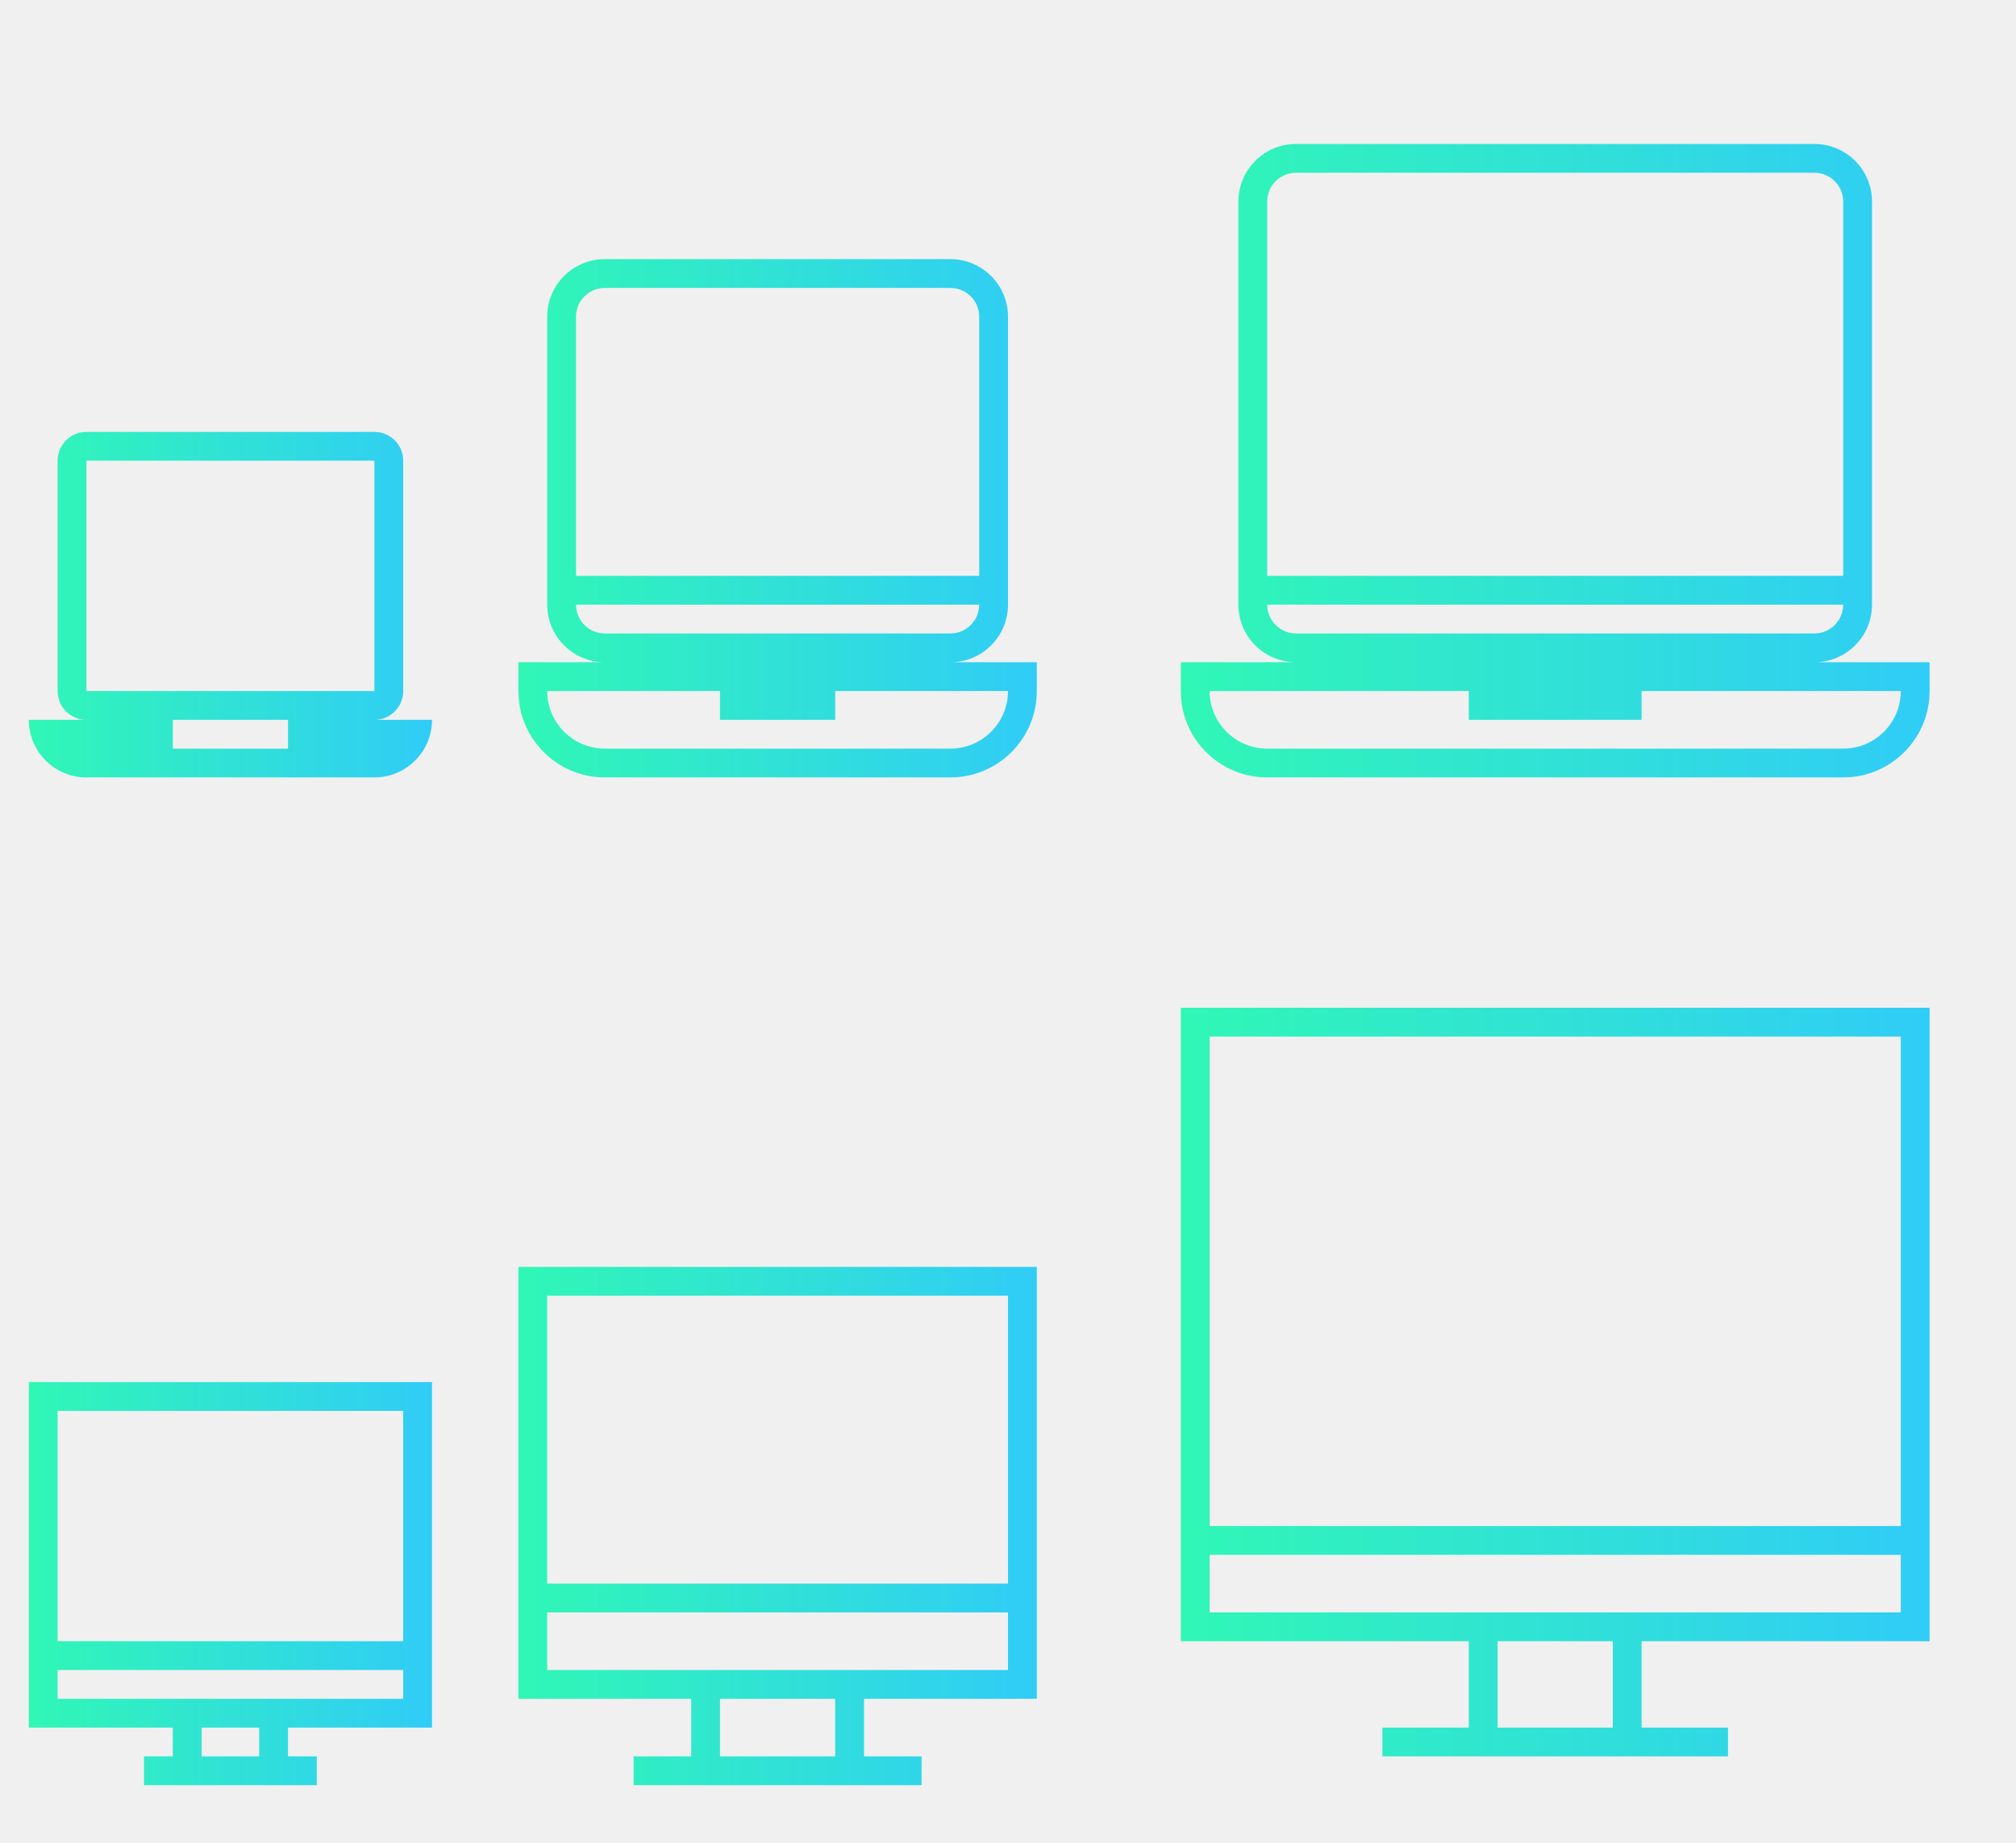
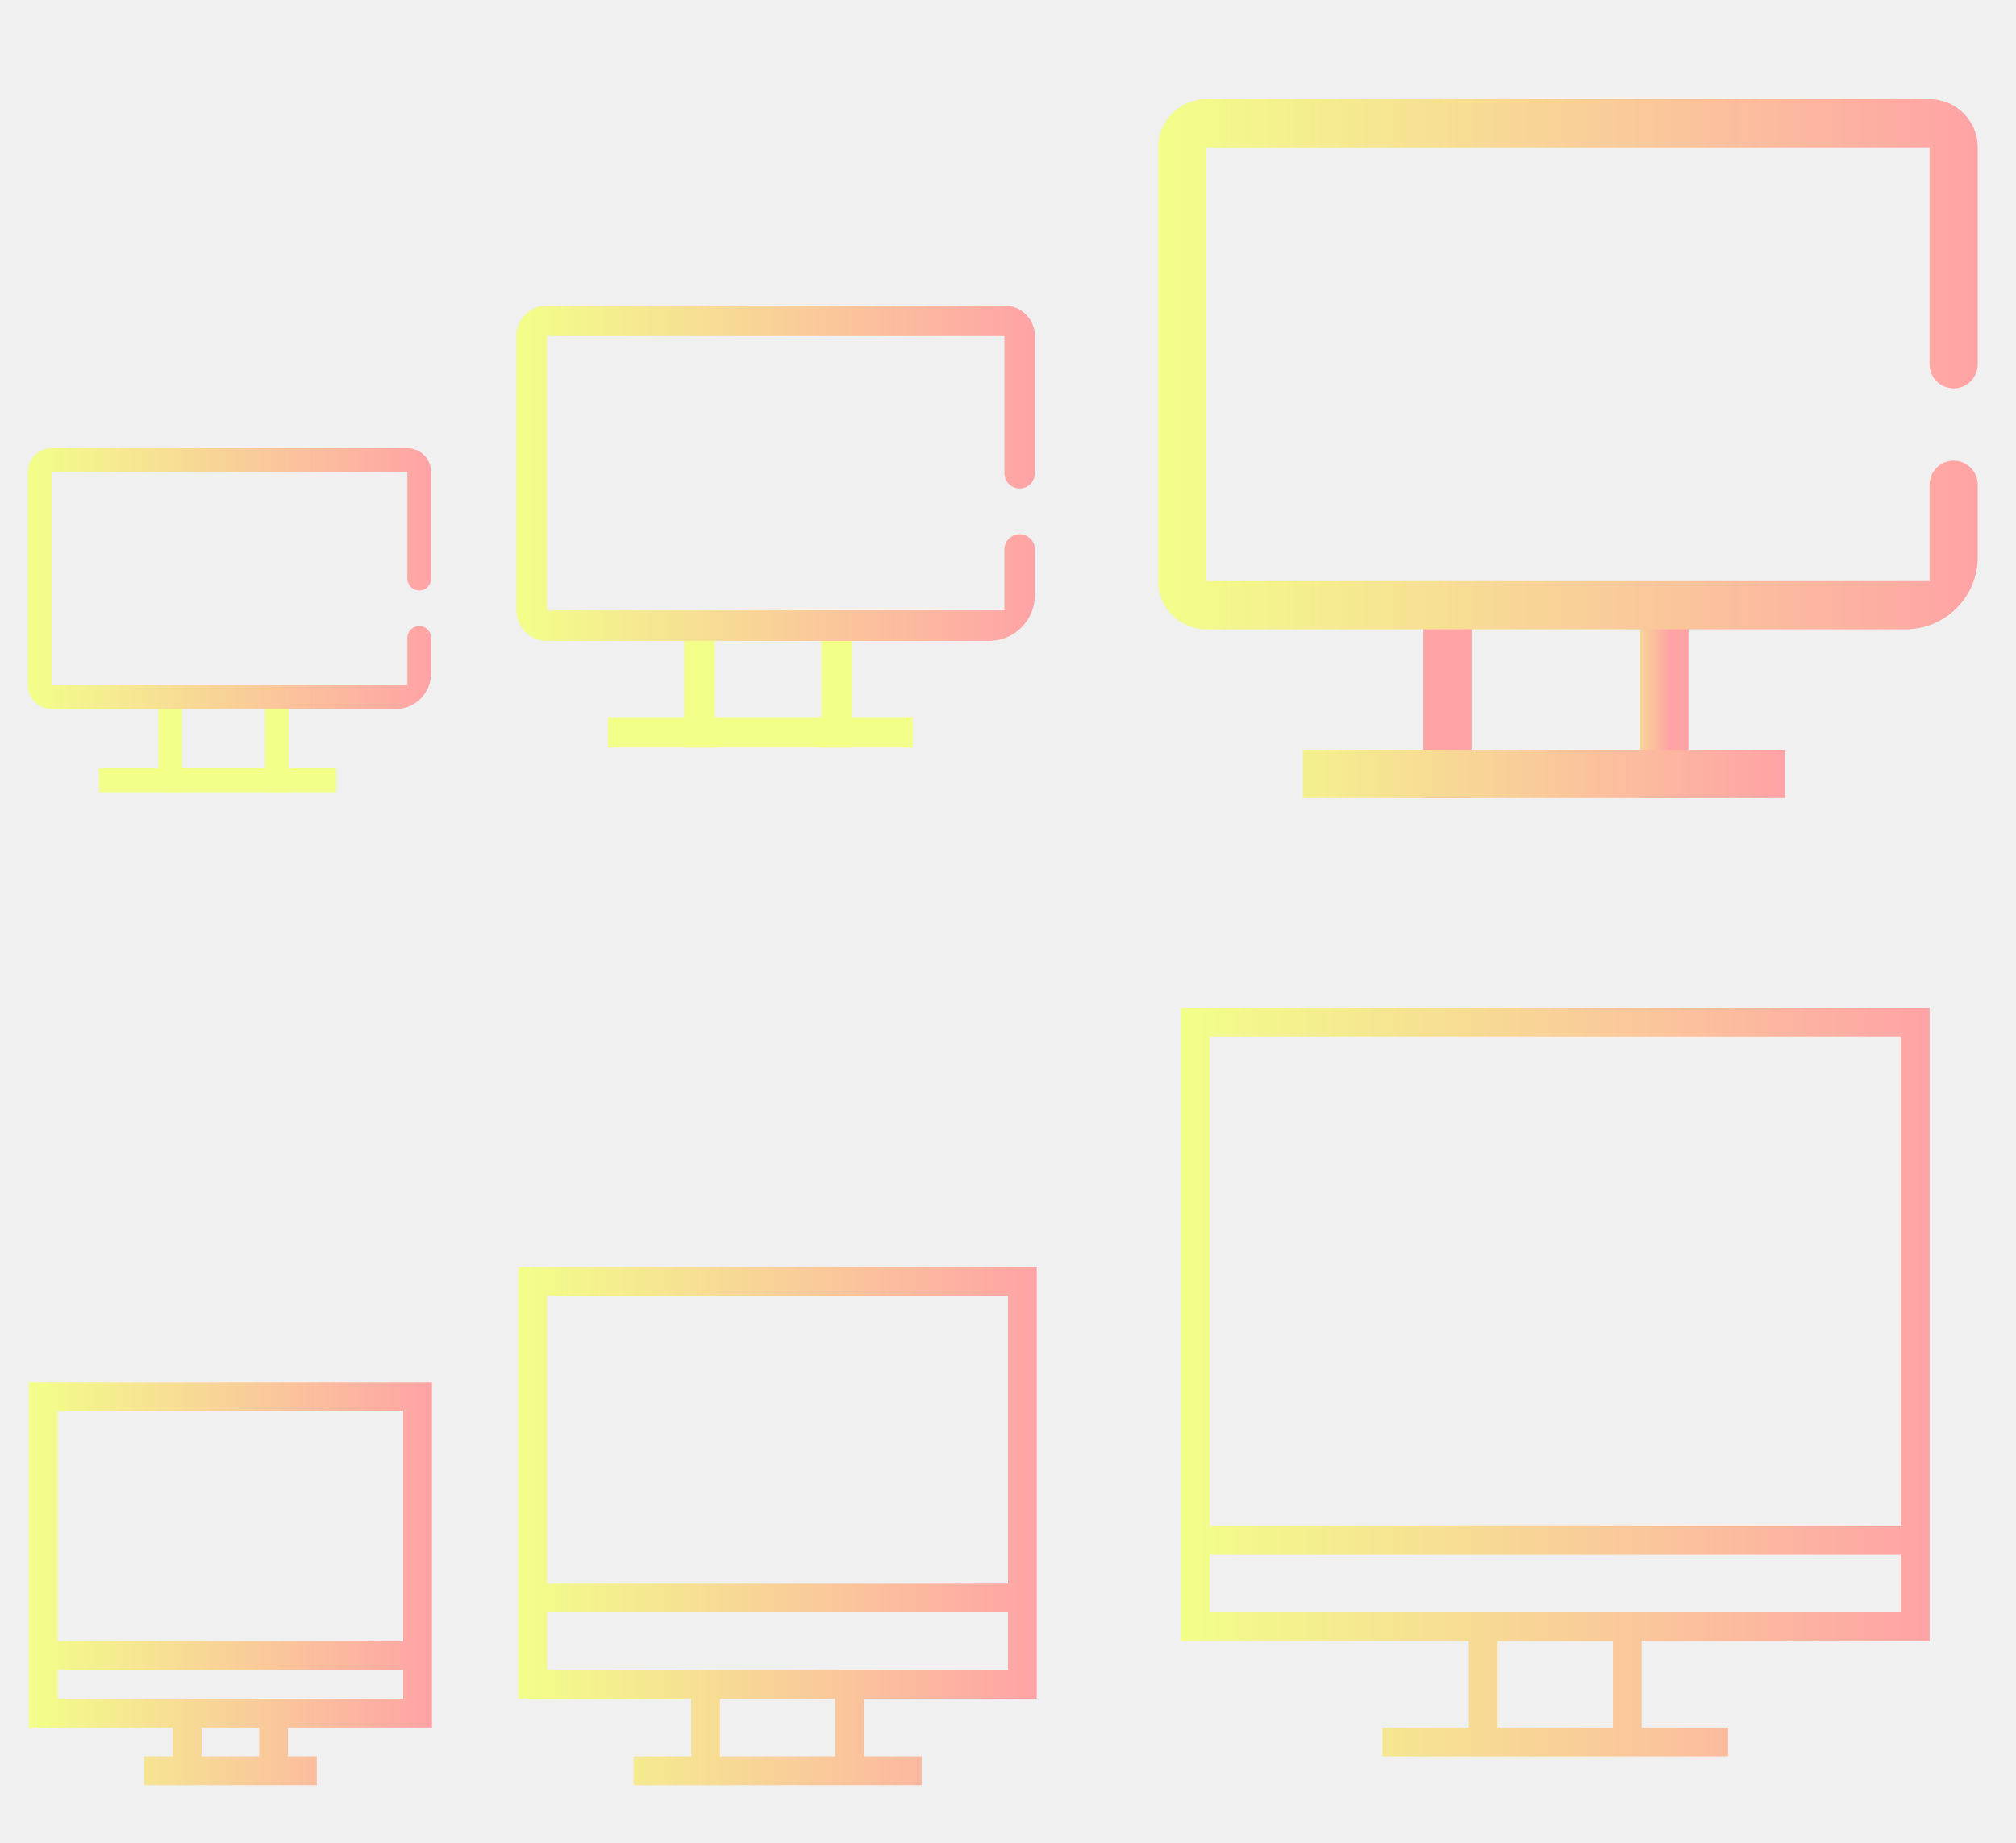
<svg xmlns="http://www.w3.org/2000/svg" xmlns:xlink="http://www.w3.org/1999/xlink" id="svg2" width="70" height="64" version="1.0">
  <defs id="defs5">
-     <linearGradient id="linearGradient909">
-       <stop id="stop905" offset="0" style="stop-color:#30f7b5;stop-opacity:1" />
-       <stop id="stop907" offset="1" style="stop-color:#30ccf7;stop-opacity:1" />
-     </linearGradient>
-     <linearGradient id="linearGradient903">
-       <stop id="stop899" offset="0" style="stop-color:#30f7b5;stop-opacity:1" />
-       <stop id="stop901" offset="1" style="stop-color:#30ccf7;stop-opacity:1" />
-     </linearGradient>
-     <linearGradient id="linearGradient897">
-       <stop id="stop893" offset="0" style="stop-color:#30f7b5;stop-opacity:1" />
-       <stop id="stop895" offset="1" style="stop-color:#30ccf7;stop-opacity:1" />
-     </linearGradient>
-     <linearGradient id="linearGradient891">
-       <stop id="stop887" offset="0" style="stop-color:#30f7b5;stop-opacity:1" />
-       <stop id="stop889" offset="1" style="stop-color:#30ccf7;stop-opacity:1" />
-     </linearGradient>
-     <linearGradient id="linearGradient885">
-       <stop id="stop881" offset="0" style="stop-color:#30f7b5;stop-opacity:1" />
-       <stop id="stop883" offset="1" style="stop-color:#30ccf7;stop-opacity:1" />
-     </linearGradient>
    <linearGradient id="linearGradient834">
-       <stop style="stop-color:#30f7b5;stop-opacity:1" offset="0" id="stop830" />
-       <stop style="stop-color:#30ccf7;stop-opacity:1" offset="1" id="stop832" />
+       <stop style="stop-color:#f2ff89;stop-opacity:1" offset="0" id="stop830" />
+       <stop style="stop-color:#ffa3a6;stop-opacity:1" offset="1" id="stop832" />
    </linearGradient>
    <style id="current-color-scheme" type="text/css">
      .ColorScheme-Text {
        color:#31363b;
      }
      .ColorScheme-Background{
        color:#E9E8E8;
      }
      .ColorScheme-ViewText {
        color:#000000;
      }
      .ColorScheme-ViewBackground{
        color:#ffffff;
      }
      .ColorScheme-ViewHover {
        color:#000000;
      }
      .ColorScheme-ViewFocus{
        color:#5a5a5a;
      }
      .ColorScheme-ButtonText {
        color:#000000;
      }
      .ColorScheme-ButtonBackground{
        color:#E9E8E8;
      }
      .ColorScheme-ButtonHover {
        color:#1489ff;
      }
      .ColorScheme-ButtonFocus{
        color:#2B74C7;
      }
</style>
-     <linearGradient xlink:href="#linearGradient897" id="linearGradient836" x1="3" y1="16" x2="29" y2="16" gradientUnits="userSpaceOnUse" />
    <linearGradient xlink:href="#linearGradient834" id="linearGradient844" x1="22" y1="32" x2="48" y2="32" gradientUnits="userSpaceOnUse" />
-     <linearGradient xlink:href="#linearGradient909" id="linearGradient852" x1="18" y1="53" x2="36" y2="53" gradientUnits="userSpaceOnUse" />
-     <linearGradient xlink:href="#linearGradient903" id="linearGradient860" x1="1" y1="55" x2="15" y2="55" gradientUnits="userSpaceOnUse" />
-     <linearGradient xlink:href="#linearGradient891" id="linearGradient868" x1="2" y1="11" x2="20" y2="11" gradientUnits="userSpaceOnUse" />
-     <linearGradient xlink:href="#linearGradient885" id="linearGradient876" x1="1" y1="8" x2="15" y2="8" gradientUnits="userSpaceOnUse" />
+     <linearGradient xlink:href="#linearGradient834" id="linearGradient852" x1="18" y1="53" x2="36" y2="53" gradientUnits="userSpaceOnUse" />
+     <linearGradient xlink:href="#linearGradient834" id="linearGradient860" x1="1" y1="55" x2="15" y2="55" gradientUnits="userSpaceOnUse" />
+     <linearGradient gradientUnits="userSpaceOnUse" gradientTransform="scale(2.563982,0.3900184)" id="_lgradient_18" x1="15.236" y1="46.129" x2="20.364" y2="46.129">
+       <stop offset="0%" stop-opacity="1" style="stop-color:rgb(242,255,137)" id="stop66" />
+       <stop offset="100%" stop-opacity="1" style="stop-color:rgb(255,163,166)" id="stop68" />
+     </linearGradient>
+     <linearGradient gradientUnits="userSpaceOnUse" gradientTransform="scale(2.563981,0.3900185)" id="_lgradient_19" x1="21.758" y1="46.129" x2="26.886" y2="46.129">
+       <stop offset="0%" stop-opacity="1" style="stop-color:rgb(242,255,137)" id="stop73" />
+       <stop offset="100%" stop-opacity="1" style="stop-color:rgb(255,163,166)" id="stop75" />
+     </linearGradient>
+     <linearGradient gradientUnits="userSpaceOnUse" gradientTransform="matrix(1.091114,0,0,0.8584255,-36.05904,0.4164616)" id="_lgradient_20" x1="34.65" y1="18.039" x2="61.144" y2="18.039">
+       <stop offset="0%" stop-opacity="1" style="stop-color:rgb(242,255,137)" id="stop80" />
+       <stop offset="100%" stop-opacity="1" style="stop-color:rgb(255,163,166)" id="stop82" />
+     </linearGradient>
+     <linearGradient gradientUnits="userSpaceOnUse" gradientTransform="scale(0.5,2)" id="_lgradient_26" x1="94" y1="14.5" x2="98" y2="14.5">
+       <stop offset="0%" stop-opacity="1" style="stop-color:rgb(242,255,137)" id="stop66-3" />
+       <stop offset="100%" stop-opacity="1" style="stop-color:rgb(255,163,166)" id="stop68-6" />
+     </linearGradient>
+     <linearGradient gradientUnits="userSpaceOnUse" gradientTransform="scale(0.5,2)" id="_lgradient_27" x1="112" y1="14.5" x2="116" y2="14.5">
+       <stop offset="0%" stop-opacity="1" style="stop-color:rgb(242,255,137)" id="stop73-7" />
+       <stop offset="100%" stop-opacity="1" style="stop-color:rgb(255,163,166)" id="stop75-5" />
+     </linearGradient>
+     <linearGradient gradientUnits="userSpaceOnUse" gradientTransform="scale(3.162278,0.3162278)" id="_lgradient_28" x1="13.282" y1="101.193" x2="19.606" y2="101.193">
+       <stop offset="0%" stop-opacity="1" style="stop-color:rgb(242,255,137)" id="stop80-3" />
+       <stop offset="100%" stop-opacity="1" style="stop-color:rgb(255,163,166)" id="stop82-5" />
+     </linearGradient>
+     <linearGradient id="_lgradient_29" x1="0" y1="0.5" x2="1" y2="0.5" gradientTransform="matrix(28.45726,0,0,18.41352,2.214853,3.443014)" gradientUnits="userSpaceOnUse">
+       <stop offset="0%" stop-opacity="1" style="stop-color:rgb(242,255,137)" id="stop87" />
+       <stop offset="100%" stop-opacity="1" style="stop-color:rgb(255,163,166)" id="stop89" />
+     </linearGradient>
+     <linearGradient id="_lgradient_29-6" x1="0" y1="0.5" x2="1" y2="0.5" gradientTransform="matrix(18,0,0,11.64706,1.932686,3.611628)" gradientUnits="userSpaceOnUse">
+       <stop offset="0%" stop-opacity="1" style="stop-color:rgb(242,255,137)" id="stop87-2" />
+       <stop offset="100%" stop-opacity="1" style="stop-color:rgb(255,163,166)" id="stop89-9" />
+     </linearGradient>
+     <linearGradient xlink:href="#_lgradient_26" id="linearGradient913" gradientUnits="userSpaceOnUse" gradientTransform="scale(0.5,2)" x1="94" y1="14.5" x2="98" y2="14.5" />
+     <linearGradient xlink:href="#_lgradient_27" id="linearGradient915" gradientUnits="userSpaceOnUse" gradientTransform="scale(0.5,2)" x1="112" y1="14.5" x2="116" y2="14.5" />
+     <linearGradient xlink:href="#_lgradient_28" id="linearGradient917" gradientUnits="userSpaceOnUse" gradientTransform="scale(3.162278,0.3162278)" x1="13.282" y1="101.193" x2="19.606" y2="101.193" />
+     <linearGradient id="_lgradient_29-6-2" x1="0" y1="0.5" x2="1" y2="0.5" gradientTransform="matrix(14,0,0,9.058824,0.9686454,2.566561)" gradientUnits="userSpaceOnUse">
+       <stop offset="0%" stop-opacity="1" style="stop-color:rgb(242,255,137)" id="stop87-2-8" />
+       <stop offset="100%" stop-opacity="1" style="stop-color:rgb(255,163,166)" id="stop89-9-9" />
+     </linearGradient>
+     <linearGradient xlink:href="#_lgradient_26" id="linearGradient1012" gradientUnits="userSpaceOnUse" gradientTransform="scale(0.5,2)" x1="94" y1="14.5" x2="98" y2="14.5" />
+     <linearGradient xlink:href="#_lgradient_27" id="linearGradient1014" gradientUnits="userSpaceOnUse" gradientTransform="scale(0.5,2)" x1="112" y1="14.5" x2="116" y2="14.5" />
+     <linearGradient xlink:href="#_lgradient_28" id="linearGradient1016" gradientUnits="userSpaceOnUse" gradientTransform="scale(3.162278,0.3162278)" x1="13.282" y1="101.193" x2="19.606" y2="101.193" />
  </defs>
  <g style="clip-rule:evenodd;fill-rule:evenodd;stroke-linejoin:round;stroke-miterlimit:1.414" id="computer-laptop" transform="translate(38)">
-     <path id="path2-7" style="fill:url(#linearGradient836);fill-opacity:1" d="M 26,27 H 6 C 4.344,27 3,25.656 3,24 V 23 H 7 C 5.896,23 5,22.104 5,21 V 7 C 5,5.896 5.896,5 7,5 h 18 c 1.104,0 2,0.896 2,2 v 14 c 0,1.104 -0.896,2 -2,2 h 4 v 1 0.019 C 28.989,25.666 27.649,27 26,27 Z m -7,-3 v 1 H 13 V 24 H 4 v 0.006 C 4.004,25.107 4.898,26 6,26 h 20 c 1.104,0 2,-0.896 2,-2 z m 7,-3 H 6 v 0.006 C 6.004,21.555 6.45,22 7,22 h 18 c 0.552,0 1,-0.448 1,-1 z M 25,6 H 7 C 6.448,6 6,6.448 6,7 V 20 H 26 V 7 C 26,6.448 25.552,6 25,6 Z" />
    <rect y="0" x="0" height="32" width="32" id="rect817-6" style="fill:#ffffff;fill-opacity:0" />
+     <line x1="12.259" y1="21.857" x2="12.259" y2="26.878" stroke-miterlimit="3" id="line71" style="isolation:isolate;vector-effect:non-scaling-stroke;stroke:url(#_lgradient_26);stroke-width:1.674;stroke-linecap:square;stroke-linejoin:miter;stroke-miterlimit:3" />
+     <line x1="19.791" y1="21.857" x2="19.791" y2="26.878" stroke-miterlimit="3" id="line78" style="isolation:isolate;vector-effect:non-scaling-stroke;stroke:url(#_lgradient_27);stroke-width:1.674;stroke-linecap:square;stroke-linejoin:miter;stroke-miterlimit:3" />
+     <line x1="8.074" y1="26.878" x2="23.139" y2="26.878" stroke-miterlimit="3" id="line85" style="isolation:isolate;vector-effect:non-scaling-stroke;stroke:url(#_lgradient_28);stroke-width:1.674;stroke-linecap:square;stroke-linejoin:miter;stroke-miterlimit:3" />
+     <path d="m 28.998,16.835 v 0 c 0,-0.462 0.375,-0.837 0.837,-0.837 v 0 c 0.462,0 0.837,0.375 0.837,0.837 v 0 2.511 c 0,1.386 -1.125,2.511 -2.511,2.511 H 3.889 c -0.924,0 -1.674,-0.75 -1.674,-1.674 V 5.117 c 0,-0.924 0.75,-1.674 1.674,-1.674 H 28.998 c 0.924,0 1.674,0.75 1.674,1.674 v 7.533 0 c 0,0.462 -0.375,0.837 -0.837,0.837 v 0 c -0.462,0 -0.837,-0.375 -0.837,-0.837 v 0 -7.533 H 3.889 V 20.183 H 28.998 Z" id="path92" style="isolation:isolate;fill:url(#_lgradient_29);stroke-width:0.837" />
  </g>
  <g style="clip-rule:evenodd;fill-rule:evenodd;stroke-linejoin:round;stroke-miterlimit:1.414" id="22-22-computer-laptop" transform="translate(16,6.999977)">
-     <path id="path2-1" style="fill:url(#linearGradient868);fill-opacity:1.0" d="M 2,16 H 5 C 3.896,16 3,15.104 3,14 V 4 C 3,2.896 3.896,2 5,2 h 12 c 1.104,0 2,0.896 2,2 v 10 c 0,1.104 -0.896,2 -2,2 h 3 v 1 0.019 C 19.989,18.666 18.649,20 17,20 H 5 C 3.344,20 2,18.656 2,17 Z m 7,1 H 3 c 0,1.104 0.896,2 2,2 h 12 c 1.104,0 2,-0.896 2,-2 h -6 v 1 H 9 Z m 9,-3 H 4 c 0,0.552 0.448,1 1,1 h 12 c 0.552,0 1,-0.448 1,-1 z M 17,3 H 5 C 4.448,3 4,3.448 4,4 v 9 H 18 V 4 C 18,3.448 17.552,3 17,3 Z" />
-     <rect y="0" x="0" height="22" width="22" id="rect817-2" style="fill:#ffffff;fill-opacity:0;stroke-width:0.998" />
+     <rect y="0" x="0" height="22" width="22" id="rect817-2" style="fill:#1ccfff;fill-opacity:0;stroke-width:0.998" />
+     <line x1="8.286" y1="15.259" x2="8.286" y2="18.435" stroke-miterlimit="3" id="line71-1" style="clip-rule:evenodd;isolation:isolate;vector-effect:non-scaling-stroke;fill-rule:evenodd;stroke:url(#linearGradient913);stroke-width:1.059;stroke-linecap:square;stroke-linejoin:miter;stroke-miterlimit:3" />
+     <line x1="13.05" y1="15.259" x2="13.05" y2="18.435" stroke-miterlimit="3" id="line78-2" style="clip-rule:evenodd;isolation:isolate;vector-effect:non-scaling-stroke;fill-rule:evenodd;stroke:url(#linearGradient915);stroke-width:1.059;stroke-linecap:square;stroke-linejoin:miter;stroke-miterlimit:3" />
+     <line x1="5.639" y1="18.435" x2="15.168" y2="18.435" stroke-miterlimit="3" id="line85-7" style="clip-rule:evenodd;isolation:isolate;vector-effect:non-scaling-stroke;fill-rule:evenodd;stroke:url(#linearGradient917);stroke-width:1.059;stroke-linecap:square;stroke-linejoin:miter;stroke-miterlimit:3" />
+     <path d="m 18.874,12.082 v 0 c 0,-0.292 0.237,-0.529 0.529,-0.529 v 0 c 0.292,0 0.529,0.237 0.529,0.529 v 0 1.588 c 0,0.877 -0.712,1.588 -1.588,1.588 H 2.992 c -0.584,0 -1.059,-0.474 -1.059,-1.059 V 4.67 c 0,-0.584 0.474,-1.059 1.059,-1.059 H 18.874 c 0.584,0 1.059,0.474 1.059,1.059 v 4.765 0 c 0,0.292 -0.237,0.529 -0.529,0.529 v 0 c -0.292,0 -0.529,-0.237 -0.529,-0.529 v 0 -4.765 H 2.992 V 14.2 H 18.874 Z" id="path92-0" style="clip-rule:evenodd;isolation:isolate;fill:url(#_lgradient_29-6);fill-rule:evenodd;stroke-width:0.529;stroke-linejoin:round;stroke-miterlimit:1.414" />
  </g>
  <g style="clip-rule:evenodd;fill-rule:evenodd;stroke-linejoin:round;stroke-miterlimit:1.414" id="16-16-computer-laptop" transform="translate(0,12.99998)">
-     <path id="path2-16" style="fill:url(#linearGradient876);fill-opacity:1.0" d="M 3,12 C 2.448,12 2,11.552 2,11 V 3 C 2,2.448 2.448,2 3,2 h 10 c 0.552,0 1,0.448 1,1 v 8 c 0,0.552 -0.448,1 -1,1 h 2 c 0,1.104 -0.896,2 -2,2 H 3 C 1.896,14 1,13.104 1,12 Z m 7,0 H 6 v 1 h 4 z M 13,3 H 3 v 8 h 10 z" />
-     <rect y="0" x="0" height="16" width="16" id="rect817-1" style="fill:#ffffff;fill-opacity:0;stroke-width:0.998" />
+     <rect y="0" x="0" height="16" width="16" id="rect817-1" style="fill:#242521;fill-opacity:0;stroke-width:0.998" />
+     <line x1="5.91" y1="11.625" x2="5.91" y2="14.096" stroke-miterlimit="3" id="line71-1-7" style="clip-rule:evenodd;isolation:isolate;vector-effect:non-scaling-stroke;fill-rule:evenodd;stroke:url(#linearGradient1012);stroke-width:0.824;stroke-linecap:square;stroke-linejoin:miter;stroke-miterlimit:3" />
+     <line x1="9.616" y1="11.625" x2="9.616" y2="14.096" stroke-miterlimit="3" id="line78-2-3" style="clip-rule:evenodd;isolation:isolate;vector-effect:non-scaling-stroke;fill-rule:evenodd;stroke:url(#linearGradient1014);stroke-width:0.824;stroke-linecap:square;stroke-linejoin:miter;stroke-miterlimit:3" />
+     <line x1="3.851" y1="14.096" x2="11.263" y2="14.096" stroke-miterlimit="3" id="line85-7-6" style="clip-rule:evenodd;isolation:isolate;vector-effect:non-scaling-stroke;fill-rule:evenodd;stroke:url(#linearGradient1016);stroke-width:0.824;stroke-linecap:square;stroke-linejoin:miter;stroke-miterlimit:3" />
+     <path d="m 14.145,9.155 v 0 c 0,-0.227 0.184,-0.412 0.412,-0.412 v 0 c 0.227,0 0.412,0.184 0.412,0.412 v 0 1.235 c 0,0.682 -0.553,1.235 -1.235,1.235 H 1.792 c -0.455,0 -0.824,-0.369 -0.824,-0.824 V 3.39 c 0,-0.455 0.369,-0.824 0.824,-0.824 H 14.145 c 0.455,0 0.824,0.369 0.824,0.824 v 3.706 0 c 0,0.227 -0.184,0.412 -0.412,0.412 v 0 c -0.227,0 -0.412,-0.184 -0.412,-0.412 v 0 -3.706 H 1.792 V 10.802 H 14.145 Z" id="path92-0-1" style="clip-rule:evenodd;isolation:isolate;fill:url(#_lgradient_29-6-2);fill-rule:evenodd;stroke-width:0.412;stroke-linejoin:round;stroke-miterlimit:1.414" />
  </g>
  <g id="22-22-computer" transform="translate(0,1.1e-5)">
    <path id="rect858" d="m 18,44 v 11 1 3 h 6 v 2 h -2 v 1 h 10 v -1 h -2 v -2 h 6 V 56 55 44 Z m 1,1 H 35 V 55 H 19 Z m 0,11 h 16 v 2 H 19 Z m 6,3 h 4 v 2 h -4 z" style="opacity:1;fill:url(#linearGradient852);fill-opacity:1.0;stroke-width:1.002;stroke-miterlimit:4;stroke-dasharray:none" />
    <rect y="42" x="16" height="22" width="22" id="rect876" style="opacity:1;fill:#ff0000;fill-opacity:0;stroke-width:1.002;stroke-miterlimit:4;stroke-dasharray:none" />
  </g>
  <g id="16-16-computer" transform="translate(0,1.1e-5)">
    <path id="rect888" d="m 1,48 v 9 1 2 h 5 v 1 H 5 v 1 h 6 v -1 h -1 v -1 h 5 v -2 -1 -9 z m 1,1 h 12 v 8 H 2 Z m 0,9 h 12 v 1 H 10 9 7 6 2 Z m 5,2 h 2 v 1 H 7 Z" style="opacity:1;fill:url(#linearGradient860);fill-opacity:1.0;stroke-width:1.002;stroke-miterlimit:4;stroke-dasharray:none" />
    <rect y="47" x="0" height="16" width="16" id="rect902" style="opacity:1;fill:#11ff00;fill-opacity:0;stroke-width:1.002;stroke-miterlimit:4;stroke-dasharray:none" />
  </g>
  <g id="computer" transform="translate(19,16.00001)">
    <path style="opacity:1;fill:url(#linearGradient844);fill-opacity:1.0;stroke-width:1.002;stroke-miterlimit:4;stroke-dasharray:none" d="m 22,19 v 2 1 15 1 3 h 10 v 3 h -3 v 1 h 3 1 4 1 3 v -1 h -3 v -3 h 10 v -3 -1 -15 -1 -2 z m 1,1 h 24 v 17 H 23 Z m 0,18 h 24 v 2 h -9 -1 -4 -1 -9 z m 10,3 h 4 v 3 h -4 z" id="rect825" />
    <rect y="16" x="19" height="32" width="32" id="rect852" style="fill:#ffffff;fill-opacity:0;stroke-width:0.666;stroke-linecap:butt;stroke-linejoin:miter;paint-order:markers stroke fill" />
  </g>
</svg>
